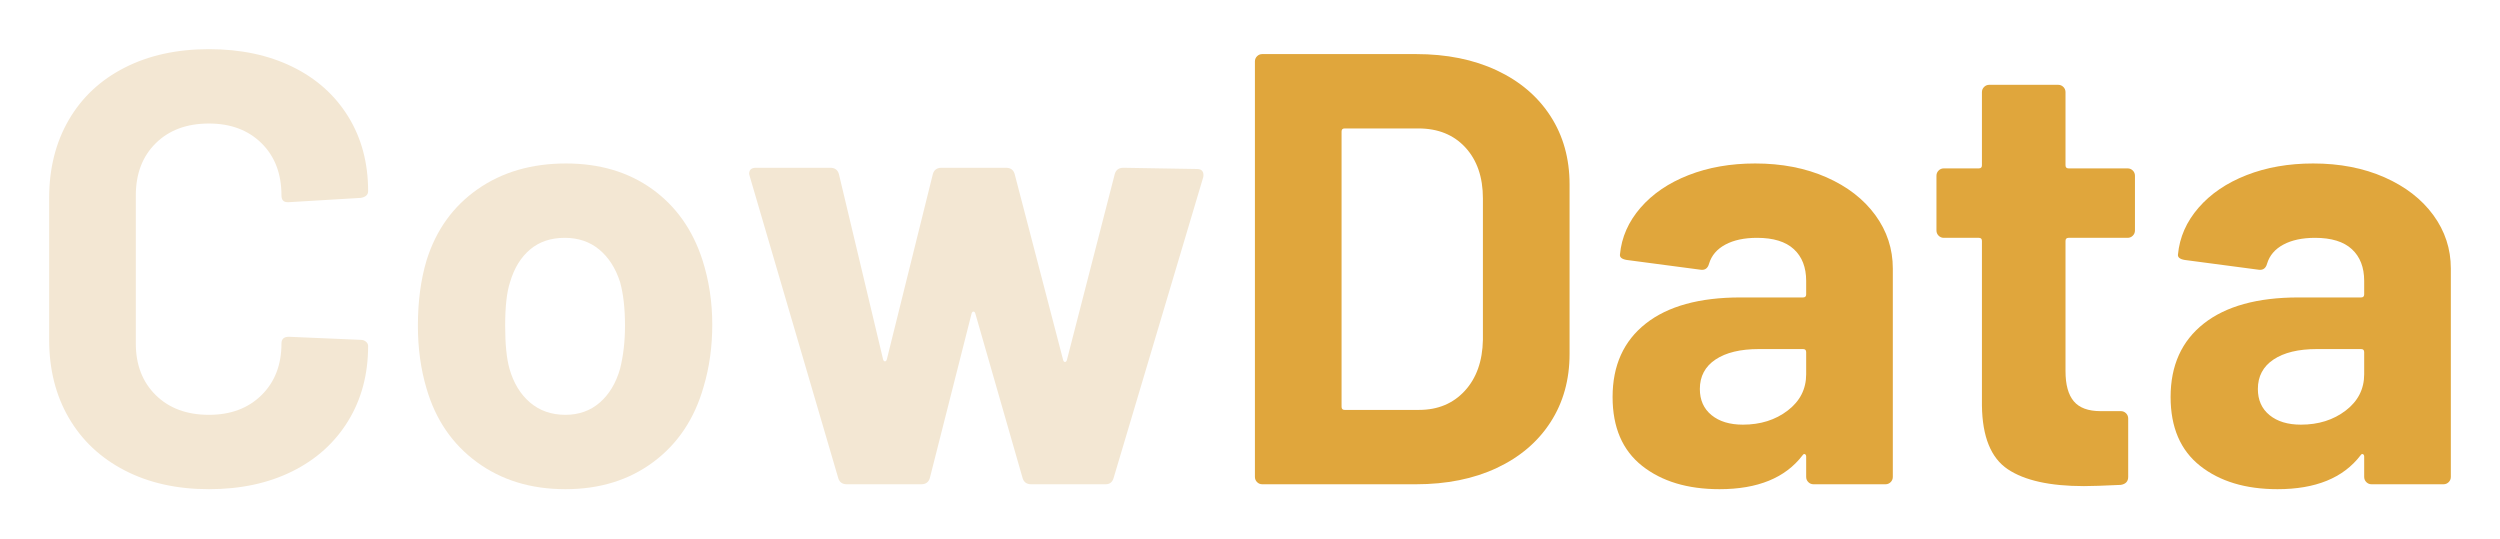
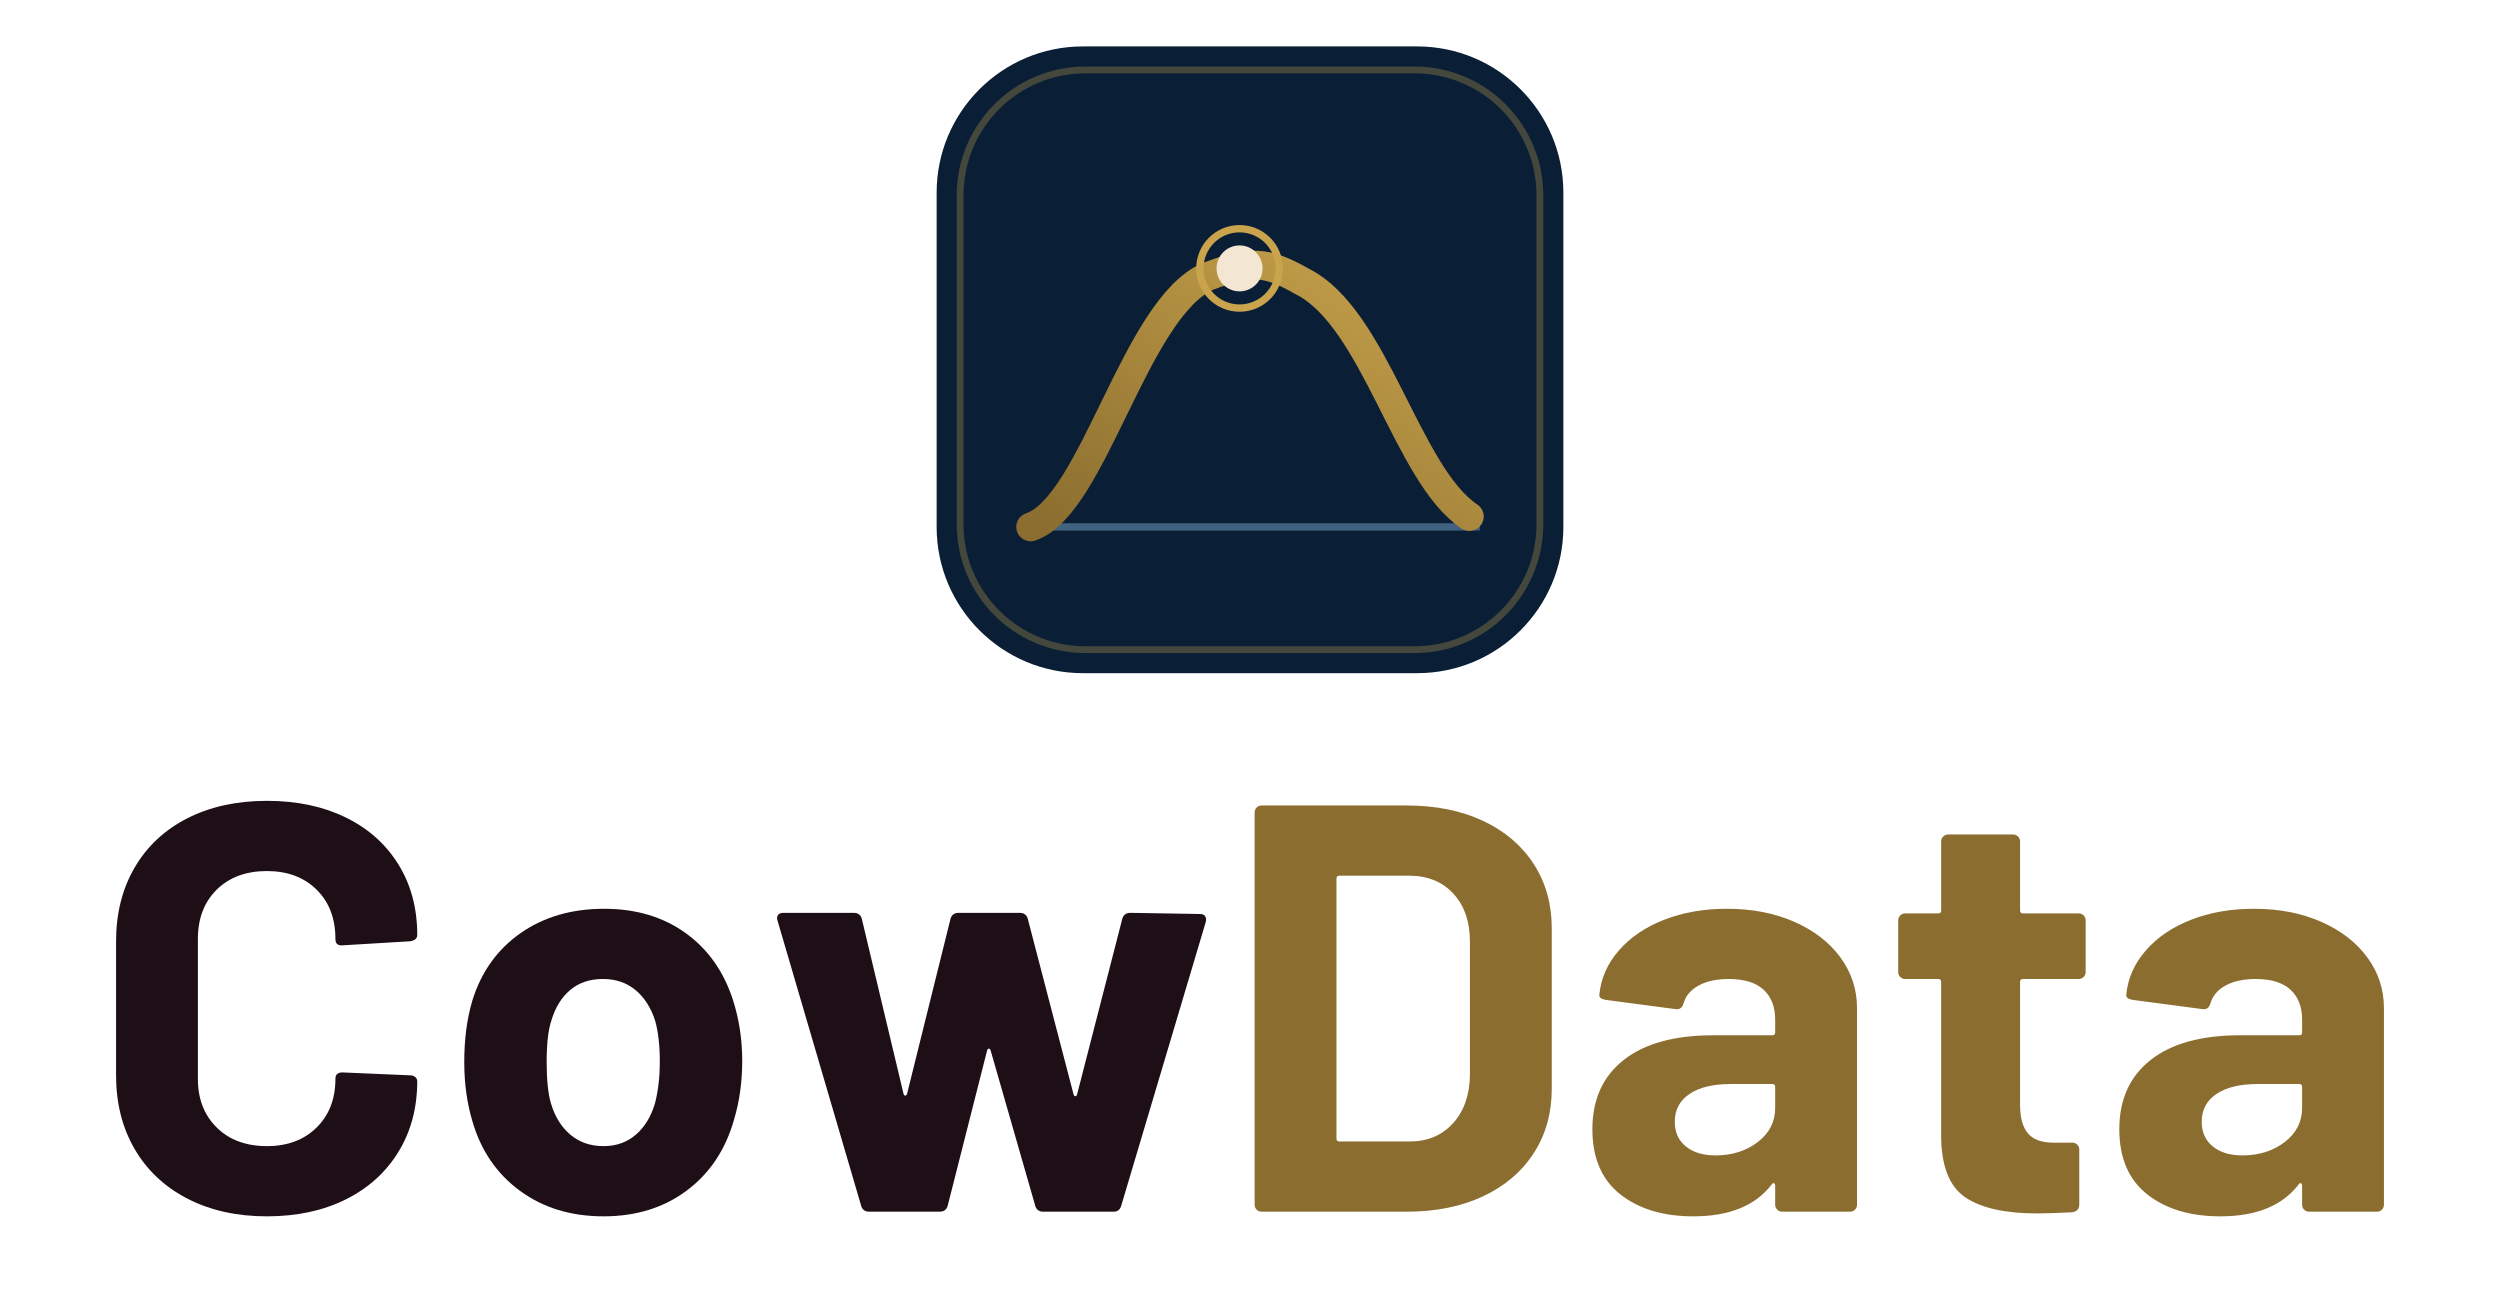
- <svg xmlns="http://www.w3.org/2000/svg" viewBox="0 0 4068 876" width="4068" height="876" role="img" aria-label="CowData">
-   <g transform="translate(33.00 788.00) scale(1 -1)">
-     <g fill="#F3E7D3">
+ <svg xmlns="http://www.w3.org/2000/svg" viewBox="0 0 4308.0 2256.0" width="4308.0" height="2256.0" role="img" aria-label="CowData">
+   <g transform="translate(1614.00 80.00) scale(9.0)">
+     <defs>
+       <linearGradient id="cowdata-curva-v" x1="0" y1="1" x2="1" y2="0">
+         <stop offset="0%" stop-color="#8A6D2F" />
+         <stop offset="100%" stop-color="#C9A44C" />
+       </linearGradient>
+     </defs>
+     <rect width="120" height="120" rx="28" fill="#0A1F36" />
+     <rect x="4.5" y="4.5" width="111" height="111" rx="24" fill="none" stroke="#C9A44C" stroke-opacity="0.3" stroke-width="1.3" />
+     <line x1="16" y1="92" x2="104" y2="92" stroke="#416180" stroke-width="1.4" />
+     <path d="M18 92 C30 88 38 50 52 44 C60 41 63 41 70 45 C84 52 90 82 102 90" fill="none" stroke="url(#cowdata-curva-v)" stroke-width="5.5" stroke-linecap="round" />
+     <circle cx="58" cy="42.5" r="4.4" fill="#F3E7D3" />
+     <circle cx="58" cy="42.5" r="7.6" fill="none" stroke="#C9A44C" stroke-width="1.4" />
+   </g>
+   <g transform="translate(153.00 2088.00) scale(1 -1)">
+     <g fill="#1E0F16">
      <path transform="translate(0.00 0)" d="M47 235V466Q47 538 79.0 593.0Q111 648 170.0 678.0Q229 708 307 708Q384 708 442.5 679.5Q501 651 533.5 598.5Q566 546 566 477Q566 468 554 466L437 459H435Q425 459 425 470Q425 523 392.5 555.0Q360 587 307 587Q253 587 220.5 555.0Q188 523 188 470V229Q188 177 220.5 145.0Q253 113 307 113Q360 113 392.5 145.0Q425 177 425 229Q425 240 437 240L554 235Q559 235 562.5 232.0Q566 229 566 225Q566 156 533.5 103.0Q501 50 442.5 21.0Q384 -8 307 -8Q229 -8 170.0 22.5Q111 53 79.0 108.0Q47 163 47 235Z" />
      <path transform="translate(608.00 0)" d="M53 156Q39 203 39 258Q39 317 53 364Q76 438 136.0 480.0Q196 522 280 522Q362 522 420.0 480.5Q478 439 502 365Q518 315 518 260Q518 206 504 159Q482 81 422.5 36.5Q363 -8 279 -8Q195 -8 135.0 36.0Q75 80 53 156ZM368 188Q376 220 376 258Q376 300 368 329Q357 363 334.0 382.0Q311 401 278 401Q244 401 221.5 382.0Q199 363 189 329Q181 305 181 258Q181 213 188 188Q198 153 221.5 133.0Q245 113 279 113Q312 113 335.0 133.0Q358 153 368 188Z" />
      <path transform="translate(1165.00 0)" d="M166 10 22 501 21 505Q21 515 32 515H153Q164 515 167 505L239 203Q240 200 242.0 200.0Q244 200 245 203L320 505Q323 515 334 515H439Q450 515 453 505L532 202Q533 199 535.0 199.0Q537 199 538 202L616 505Q619 515 630 515L750 513Q756 513 758.5 509.5Q761 506 760 500L614 10Q611 0 601 0H480Q469 0 466 10L389 278Q388 281 386.0 281.0Q384 281 383 278L315 10Q312 0 301 0H180Q169 0 166 10Z" />
    </g>
-     <g fill="#E0A63C">
+     <g fill="#8A6D2F">
      <path transform="translate(1948.00 0)" d="M61 12V688Q61 693 64.5 696.5Q68 700 73 700H323Q398 700 454.5 673.5Q511 647 542.0 599.0Q573 551 573 488V212Q573 149 542.0 101.0Q511 53 454.5 26.5Q398 0 323 0H73Q68 0 64.5 3.5Q61 7 61 12ZM207 121H328Q374 121 402.5 152.0Q431 183 432 235V465Q432 517 403.5 548.0Q375 579 327 579H207Q202 579 202 574V126Q202 121 207 121Z" />
      <path transform="translate(2566.00 0)" d="M481 351V12Q481 7 477.5 3.5Q474 0 469 0H352Q347 0 343.5 3.5Q340 7 340 12V45Q340 48 338.0 49.0Q336 50 334 47Q292 -8 199 -8Q121 -8 73.0 30.0Q25 68 25 142Q25 219 79.0 261.5Q133 304 233 304H335Q340 304 340 309V331Q340 364 320.0 382.5Q300 401 260 401Q229 401 208.5 390.0Q188 379 182 359Q179 348 169 349L48 365Q36 367 37 374Q41 416 70.5 450.0Q100 484 148.5 503.0Q197 522 257 522Q322 522 373.0 499.5Q424 477 452.5 438.0Q481 399 481 351ZM340 179V215Q340 220 335 220H263Q218 220 192.5 203.0Q167 186 167 155Q167 128 186.0 112.5Q205 97 237 97Q280 97 310.0 120.0Q340 143 340 179Z" />
      <path transform="translate(3094.00 0)" d="M335 401H239Q234 401 234 396V184Q234 151 247.5 135.0Q261 119 291 119H324Q329 119 332.5 115.5Q336 112 336 107V12Q336 1 324 -1Q282 -3 264 -3Q181 -3 140.0 24.5Q99 52 98 128V396Q98 401 93 401H36Q31 401 27.5 404.5Q24 408 24 413V502Q24 507 27.5 510.5Q31 514 36 514H93Q98 514 98 519V638Q98 643 101.5 646.5Q105 650 110 650H222Q227 650 230.5 646.5Q234 643 234 638V519Q234 514 239 514H335Q340 514 343.5 510.5Q347 507 347 502V413Q347 408 343.5 404.5Q340 401 335 401Z" />
      <path transform="translate(3474.00 0)" d="M481 351V12Q481 7 477.5 3.5Q474 0 469 0H352Q347 0 343.5 3.5Q340 7 340 12V45Q340 48 338.0 49.0Q336 50 334 47Q292 -8 199 -8Q121 -8 73.0 30.0Q25 68 25 142Q25 219 79.0 261.5Q133 304 233 304H335Q340 304 340 309V331Q340 364 320.0 382.5Q300 401 260 401Q229 401 208.5 390.0Q188 379 182 359Q179 348 169 349L48 365Q36 367 37 374Q41 416 70.5 450.0Q100 484 148.5 503.0Q197 522 257 522Q322 522 373.0 499.5Q424 477 452.5 438.0Q481 399 481 351ZM340 179V215Q340 220 335 220H263Q218 220 192.5 203.0Q167 186 167 155Q167 128 186.0 112.5Q205 97 237 97Q280 97 310.0 120.0Q340 143 340 179Z" />
    </g>
  </g>
</svg>
